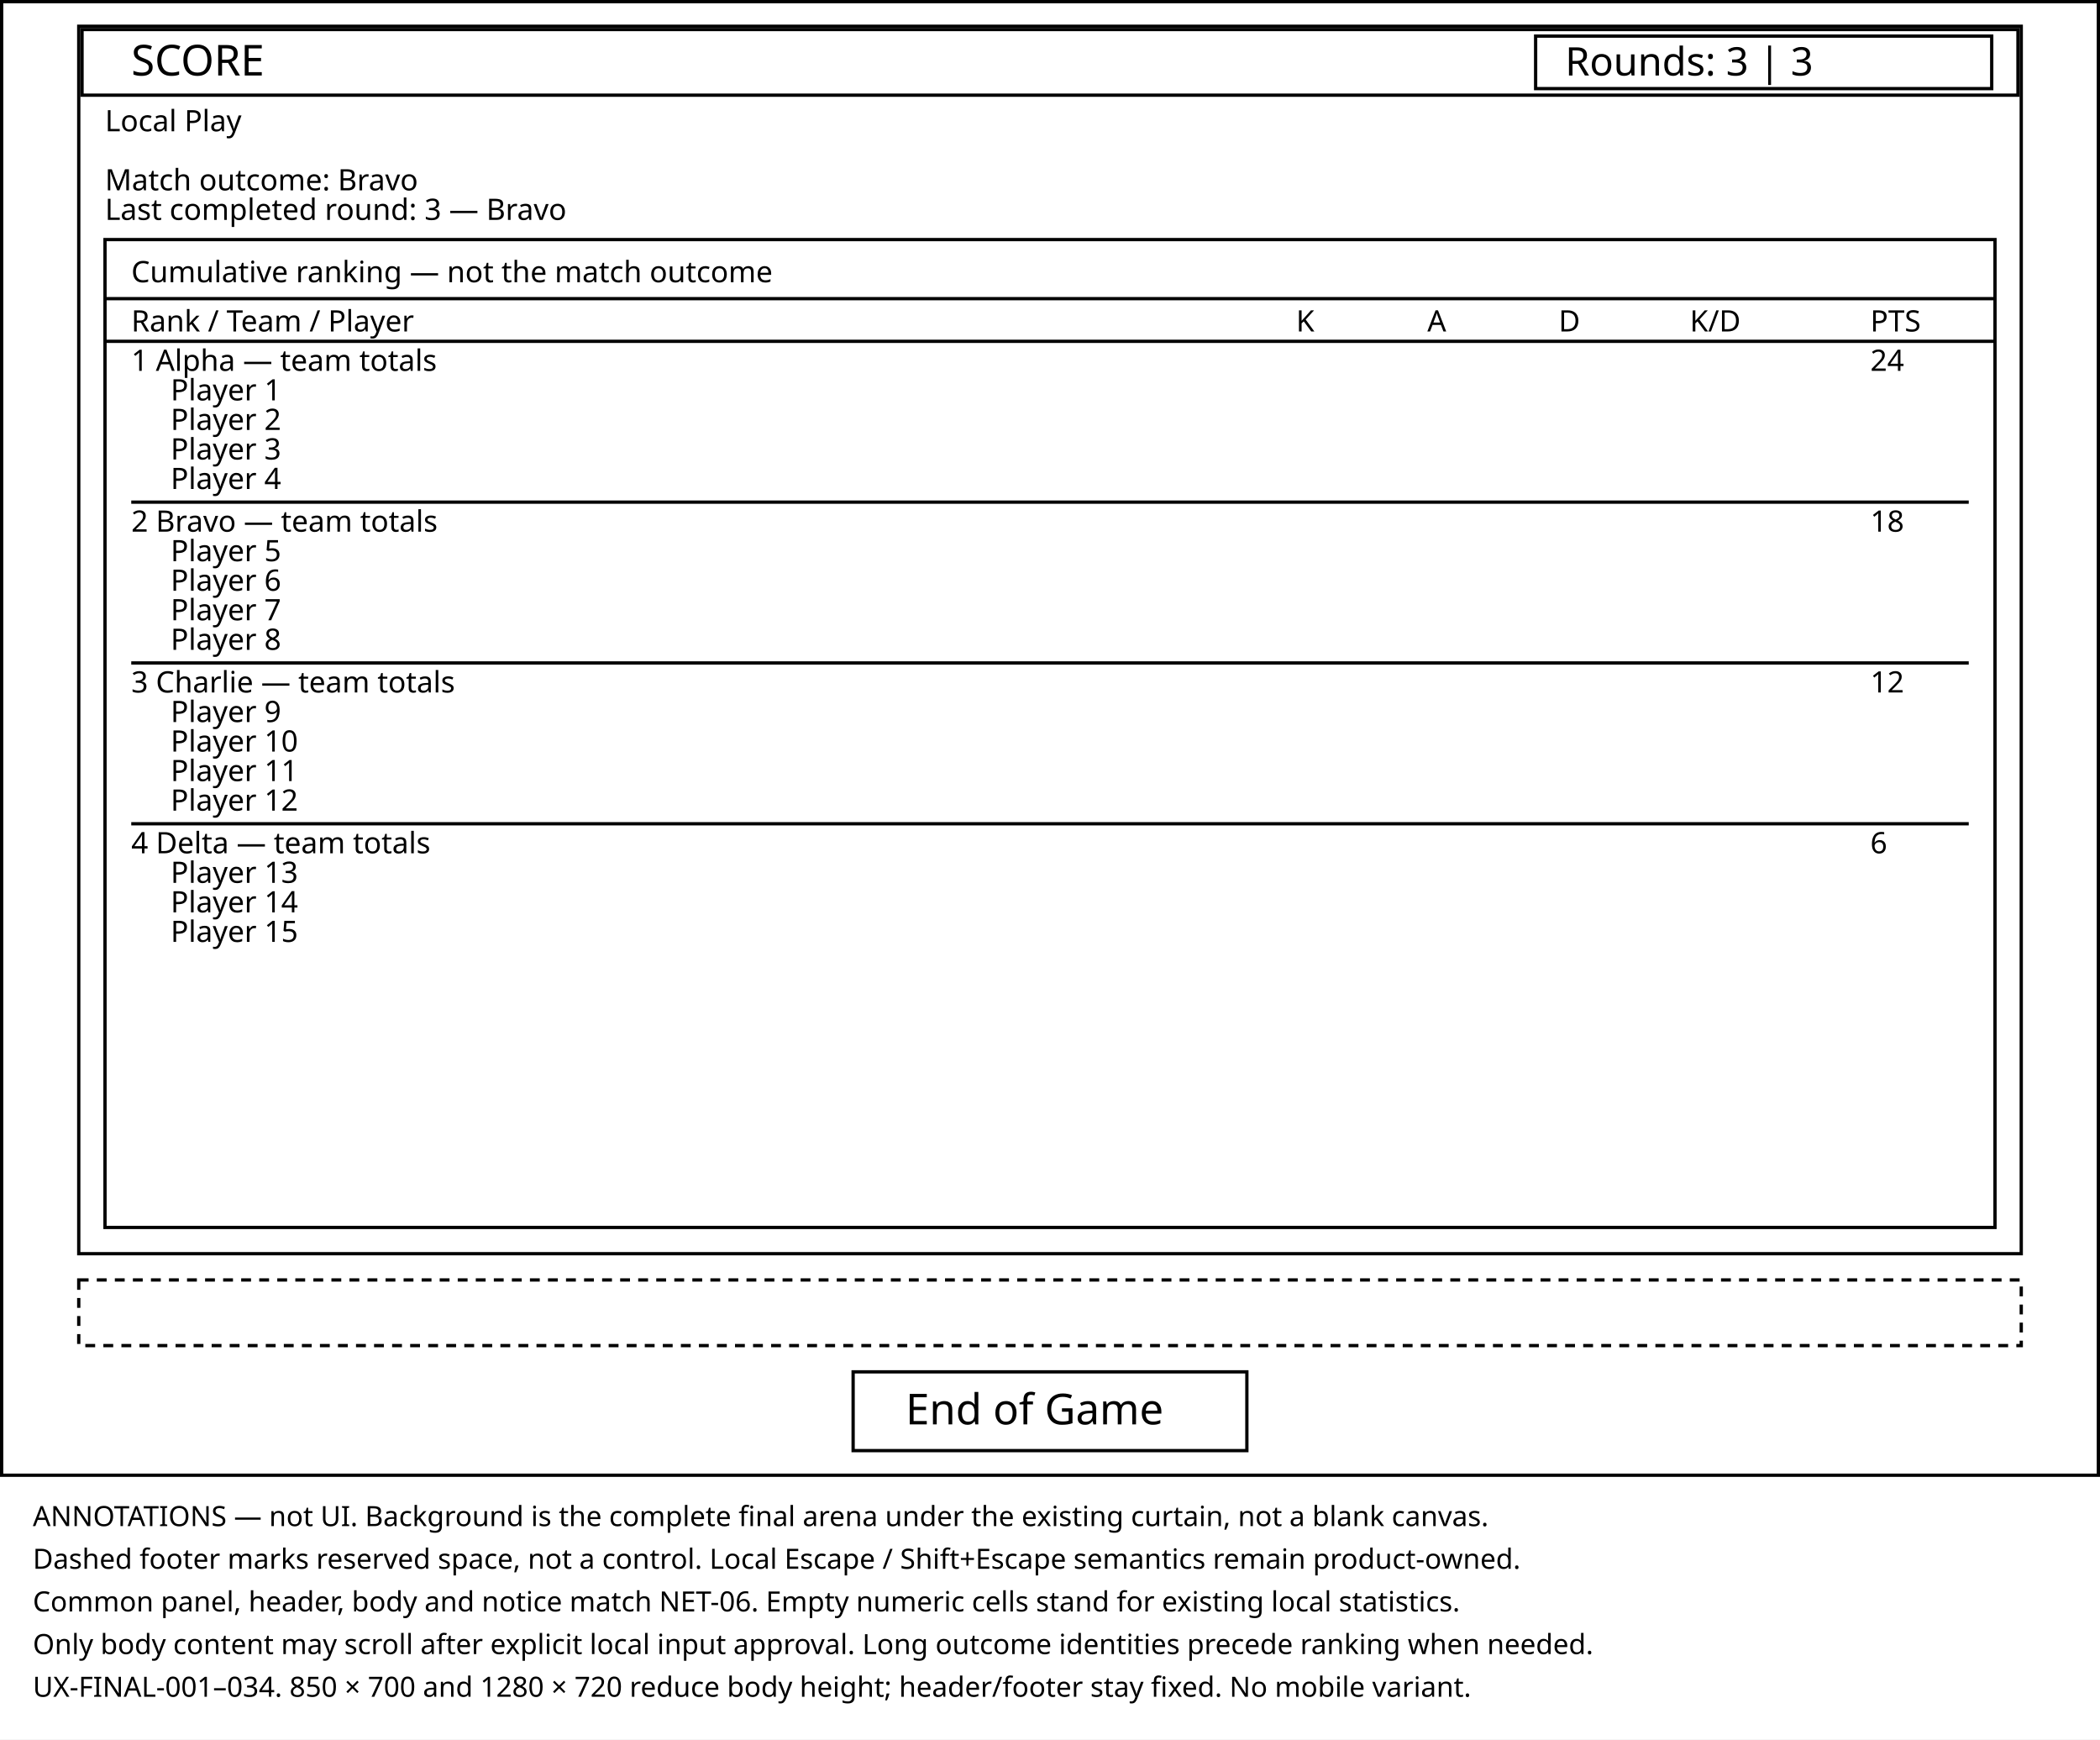
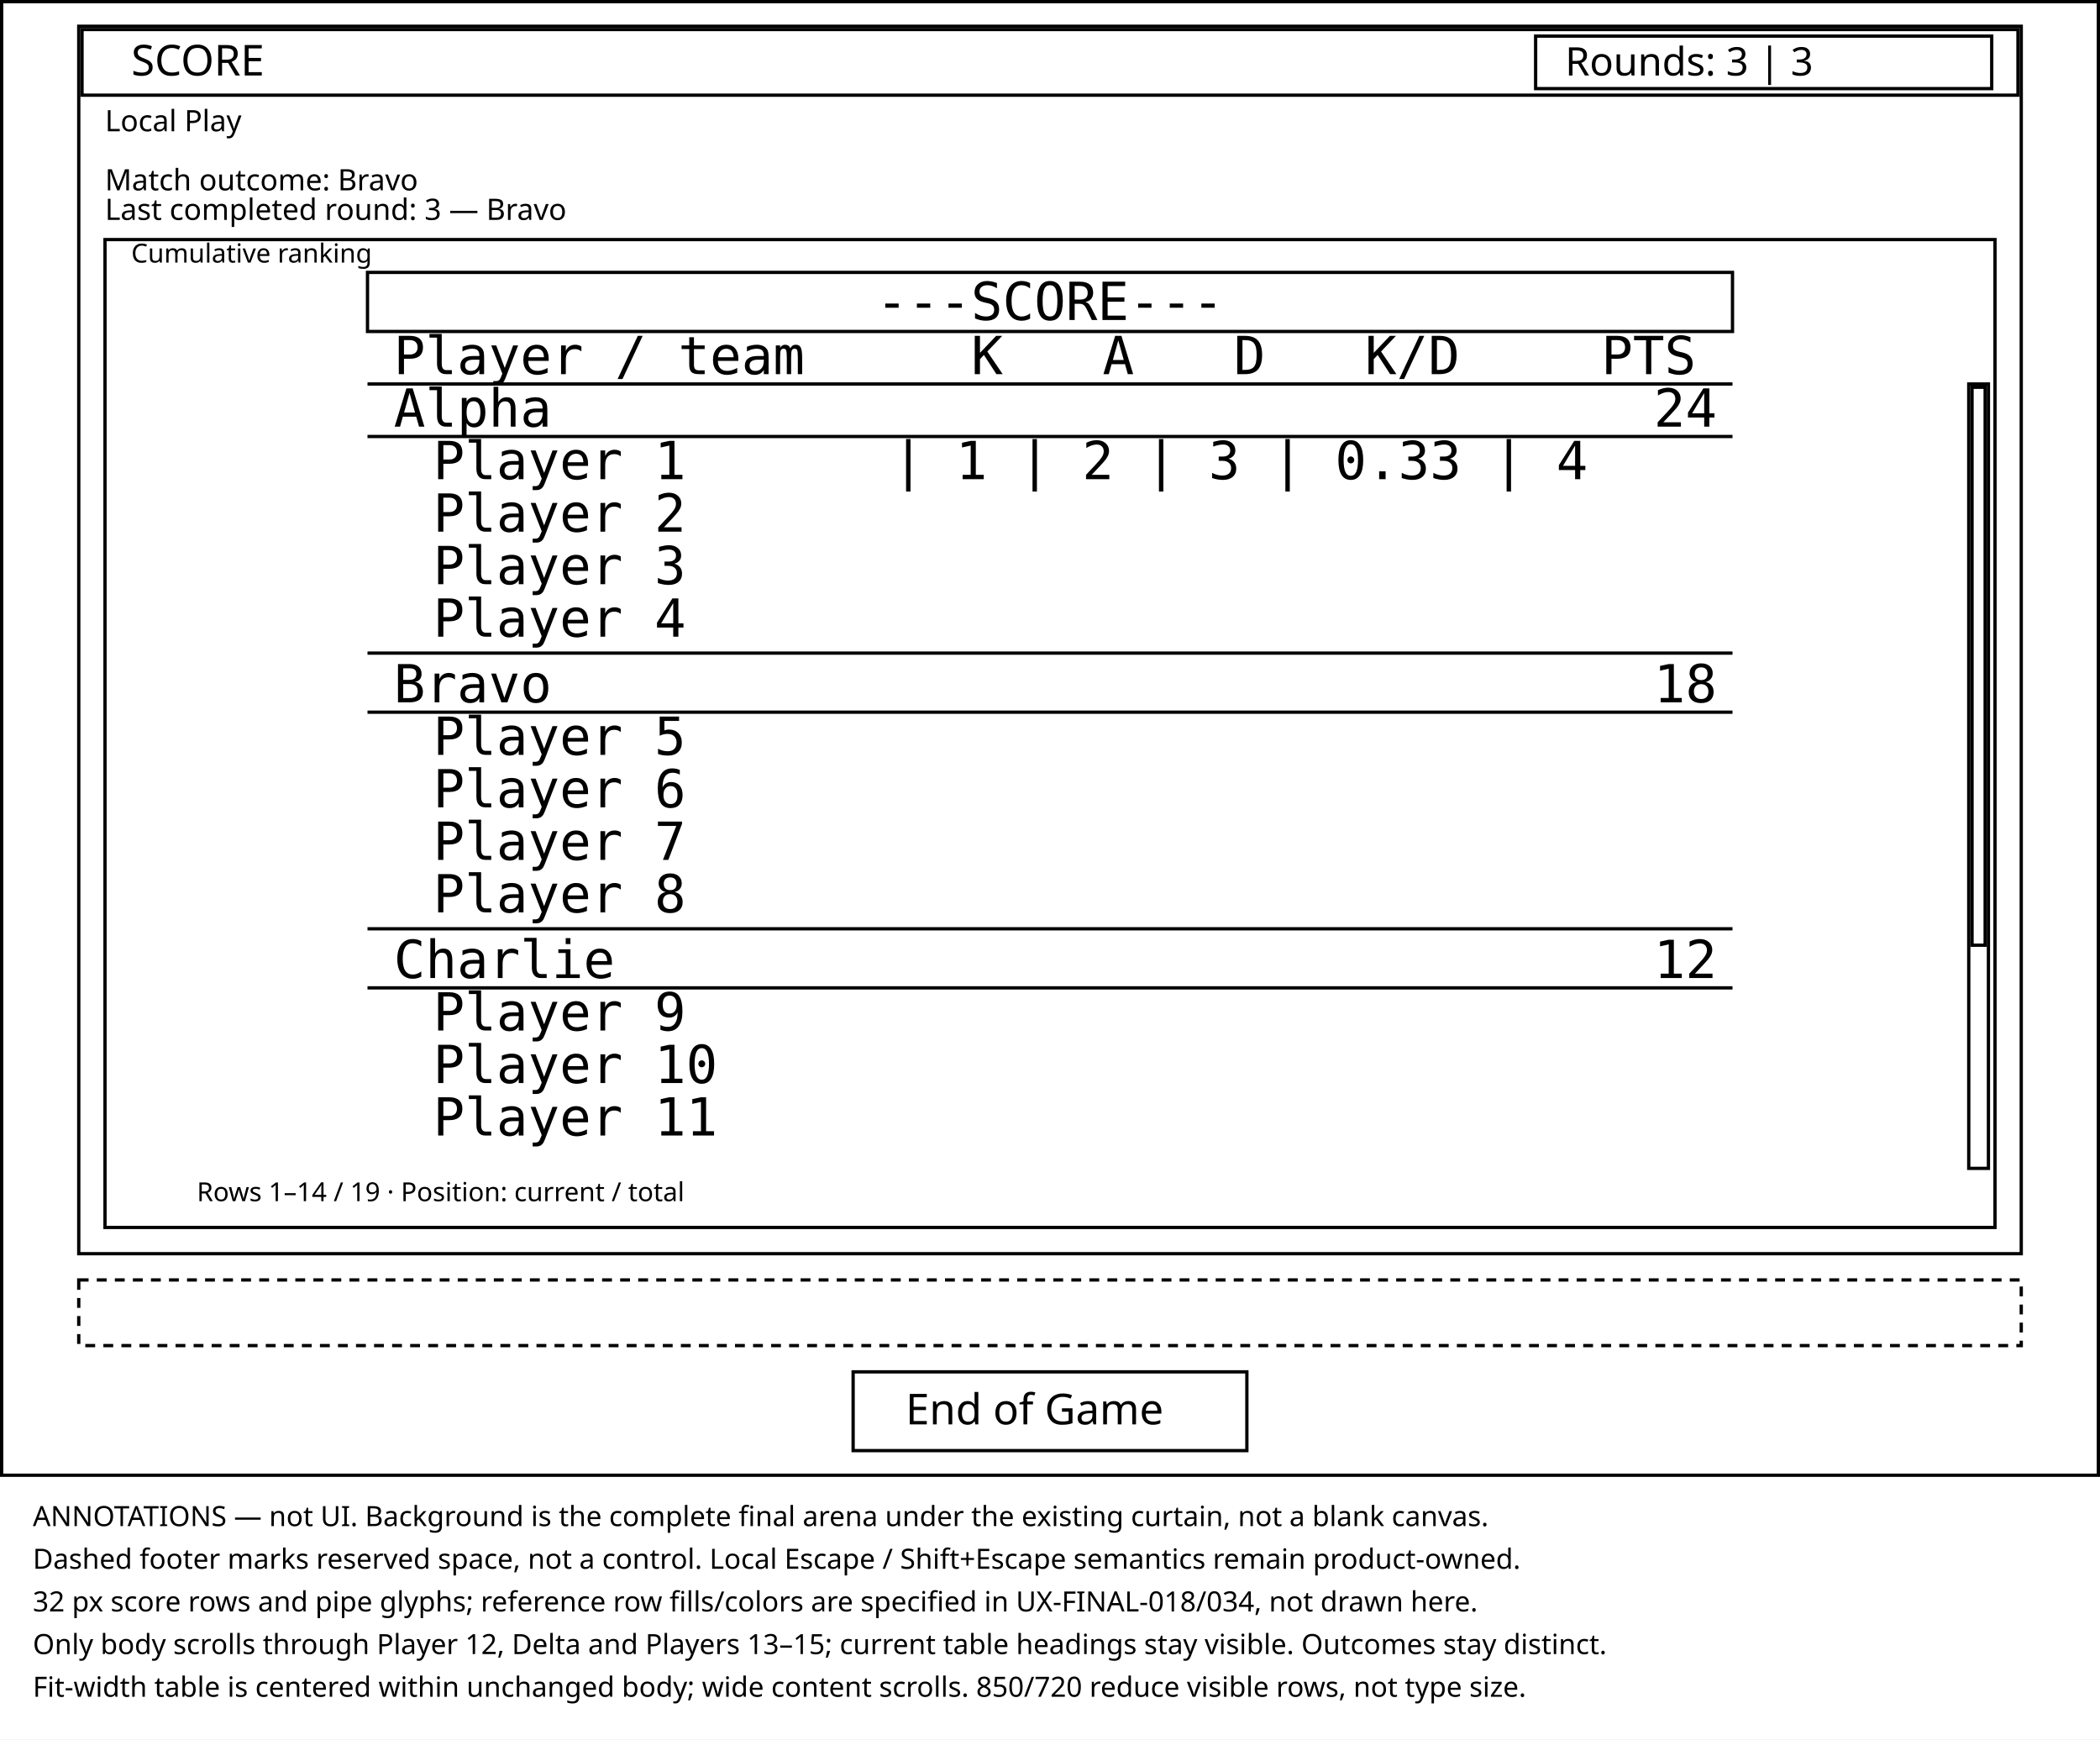
<svg xmlns="http://www.w3.org/2000/svg" width="1280" height="1060" viewBox="0 0 1280 1060">
  <rect width="1280" height="1060" fill="white" />
  <g fill="none" stroke="black" stroke-width="2">
    <rect x="1" y="1" width="1278" height="898" />
    <rect x="48" y="16" width="1184" height="748" />
    <rect x="50" y="18" width="1180" height="40" />
    <rect x="936" y="22" width="278" height="32" />
    <rect x="64" y="146" width="1152" height="602" />
-     <path d="M64 182 H1216 M64 208 H1216 M80 306 H1200 M80 404 H1200 M80 502 H1200" />
+     <rect x="224" y="166" width="832" height="36" />
+     <path d="M224 234 H1056 M224 266 H1056 M224 398 H1056 M224 434 H1056 M224 566 H1056 M224 602 H1056" />
+     <rect x="1200" y="234" width="12" height="478" />
+     <rect x="1202" y="236" width="8" height="340" />
    <rect x="48" y="780" width="1184" height="40" stroke-dasharray="6 5" />
    <rect x="520" y="836" width="240" height="48" />
  </g>
  <g fill="black" font-family="sans-serif" font-size="18">
    <text x="80" y="46" font-size="26">SCORE</text>
    <text x="954" y="46" font-size="24">Rounds: 3 | 3</text>
    <text x="64" y="80">Local Play</text>
    <text x="64" y="116">Match outcome: Bravo</text>
    <text x="64" y="134">Last completed round: 3 — Bravo</text>
-     <text x="80" y="172">Cumulative ranking — not the match outcome</text>
-     <text x="80" y="202">Rank / Team / Player</text>
-     <text x="790" y="202">K</text>
-     <text x="870" y="202">A</text>
-     <text x="950" y="202">D</text>
-     <text x="1030" y="202">K/D</text>
-     <text x="1140" y="202">PTS</text>
-     <text x="80" y="226">1  Alpha — team totals</text>
-     <text x="1140" y="226">24</text>
-     <text x="104" y="244">Player 1</text>
-     <text x="104" y="262">Player 2</text>
-     <text x="104" y="280">Player 3</text>
-     <text x="104" y="298">Player 4</text>
-     <text x="80" y="324">2  Bravo — team totals</text>
-     <text x="1140" y="324">18</text>
-     <text x="104" y="342">Player 5</text>
-     <text x="104" y="360">Player 6</text>
-     <text x="104" y="378">Player 7</text>
-     <text x="104" y="396">Player 8</text>
-     <text x="80" y="422">3  Charlie — team totals</text>
-     <text x="1140" y="422">12</text>
-     <text x="104" y="440">Player 9</text>
-     <text x="104" y="458">Player 10</text>
-     <text x="104" y="476">Player 11</text>
-     <text x="104" y="494">Player 12</text>
-     <text x="80" y="520">4  Delta — team totals</text>
-     <text x="1140" y="520">6</text>
-     <text x="104" y="538">Player 13</text>
-     <text x="104" y="556">Player 14</text>
-     <text x="104" y="574">Player 15</text>
+     <text x="80" y="160" font-size="16">Cumulative ranking</text>
+     <text x="120" y="732" font-size="16">Rows 1–14 / 19 · Position: current / total</text>
    <text x="552" y="868" font-size="26">End of Game</text>
+   </g>
+   <g fill="black" font-family="monospace" font-size="32">
+     <text x="640" y="195" text-anchor="middle">---SCORE---</text>
+     <text x="240" y="228">Player / team</text>
+     <text x="592" y="228">K</text>
+     <text x="672" y="228">A</text>
+     <text x="752" y="228">D</text>
+     <text x="832" y="228">K/D</text>
+     <text x="976" y="228">PTS</text>
+     <text x="240" y="260">Alpha</text>
+     <text x="1008" y="260">24</text>
+     <text x="264" y="292">Player 1</text>
+     <text x="264" y="324">Player 2</text>
+     <text x="264" y="356">Player 3</text>
+     <text x="264" y="388">Player 4</text>
+     <text x="240" y="428">Bravo</text>
+     <text x="1008" y="428">18</text>
+     <text x="264" y="460">Player 5</text>
+     <text x="264" y="492">Player 6</text>
+     <text x="264" y="524">Player 7</text>
+     <text x="264" y="556">Player 8</text>
+     <text x="240" y="596">Charlie</text>
+     <text x="1008" y="596">12</text>
+     <text x="264" y="628">Player 9</text>
+     <text x="264" y="660">Player 10</text>
+     <text x="264" y="692">Player 11</text>
+     <text x="544" y="292">| 1 | 2 | 3 | 0.33 | 4</text>
  </g>
  <g fill="black" font-family="sans-serif" font-size="17">
    <text x="20" y="930">ANNOTATIONS — not UI. Background is the complete final arena under the existing curtain, not a blank canvas.</text>
    <text x="20" y="956">Dashed footer marks reserved space, not a control. Local Escape / Shift+Escape semantics remain product-owned.</text>
-     <text x="20" y="982">Common panel, header, body and notice match NET-06. Empty numeric cells stand for existing local statistics.</text>
-     <text x="20" y="1008">Only body content may scroll after explicit local input approval. Long outcome identities precede ranking when needed.</text>
-     <text x="20" y="1034">UX-FINAL-001–034. 850 × 700 and 1280 × 720 reduce body height; header/footer stay fixed. No mobile variant.</text>
+     <text x="20" y="982">32 px score rows and pipe glyphs; reference row fills/colors are specified in UX-FINAL-018/034, not drawn here.</text>
+     <text x="20" y="1008">Only body scrolls through Player 12, Delta and Players 13–15; current table headings stay visible. Outcomes stay distinct.</text>
+     <text x="20" y="1034">Fit-width table is centered within unchanged body; wide content scrolls. 850/720 reduce visible rows, not type size.</text>
  </g>
</svg>
